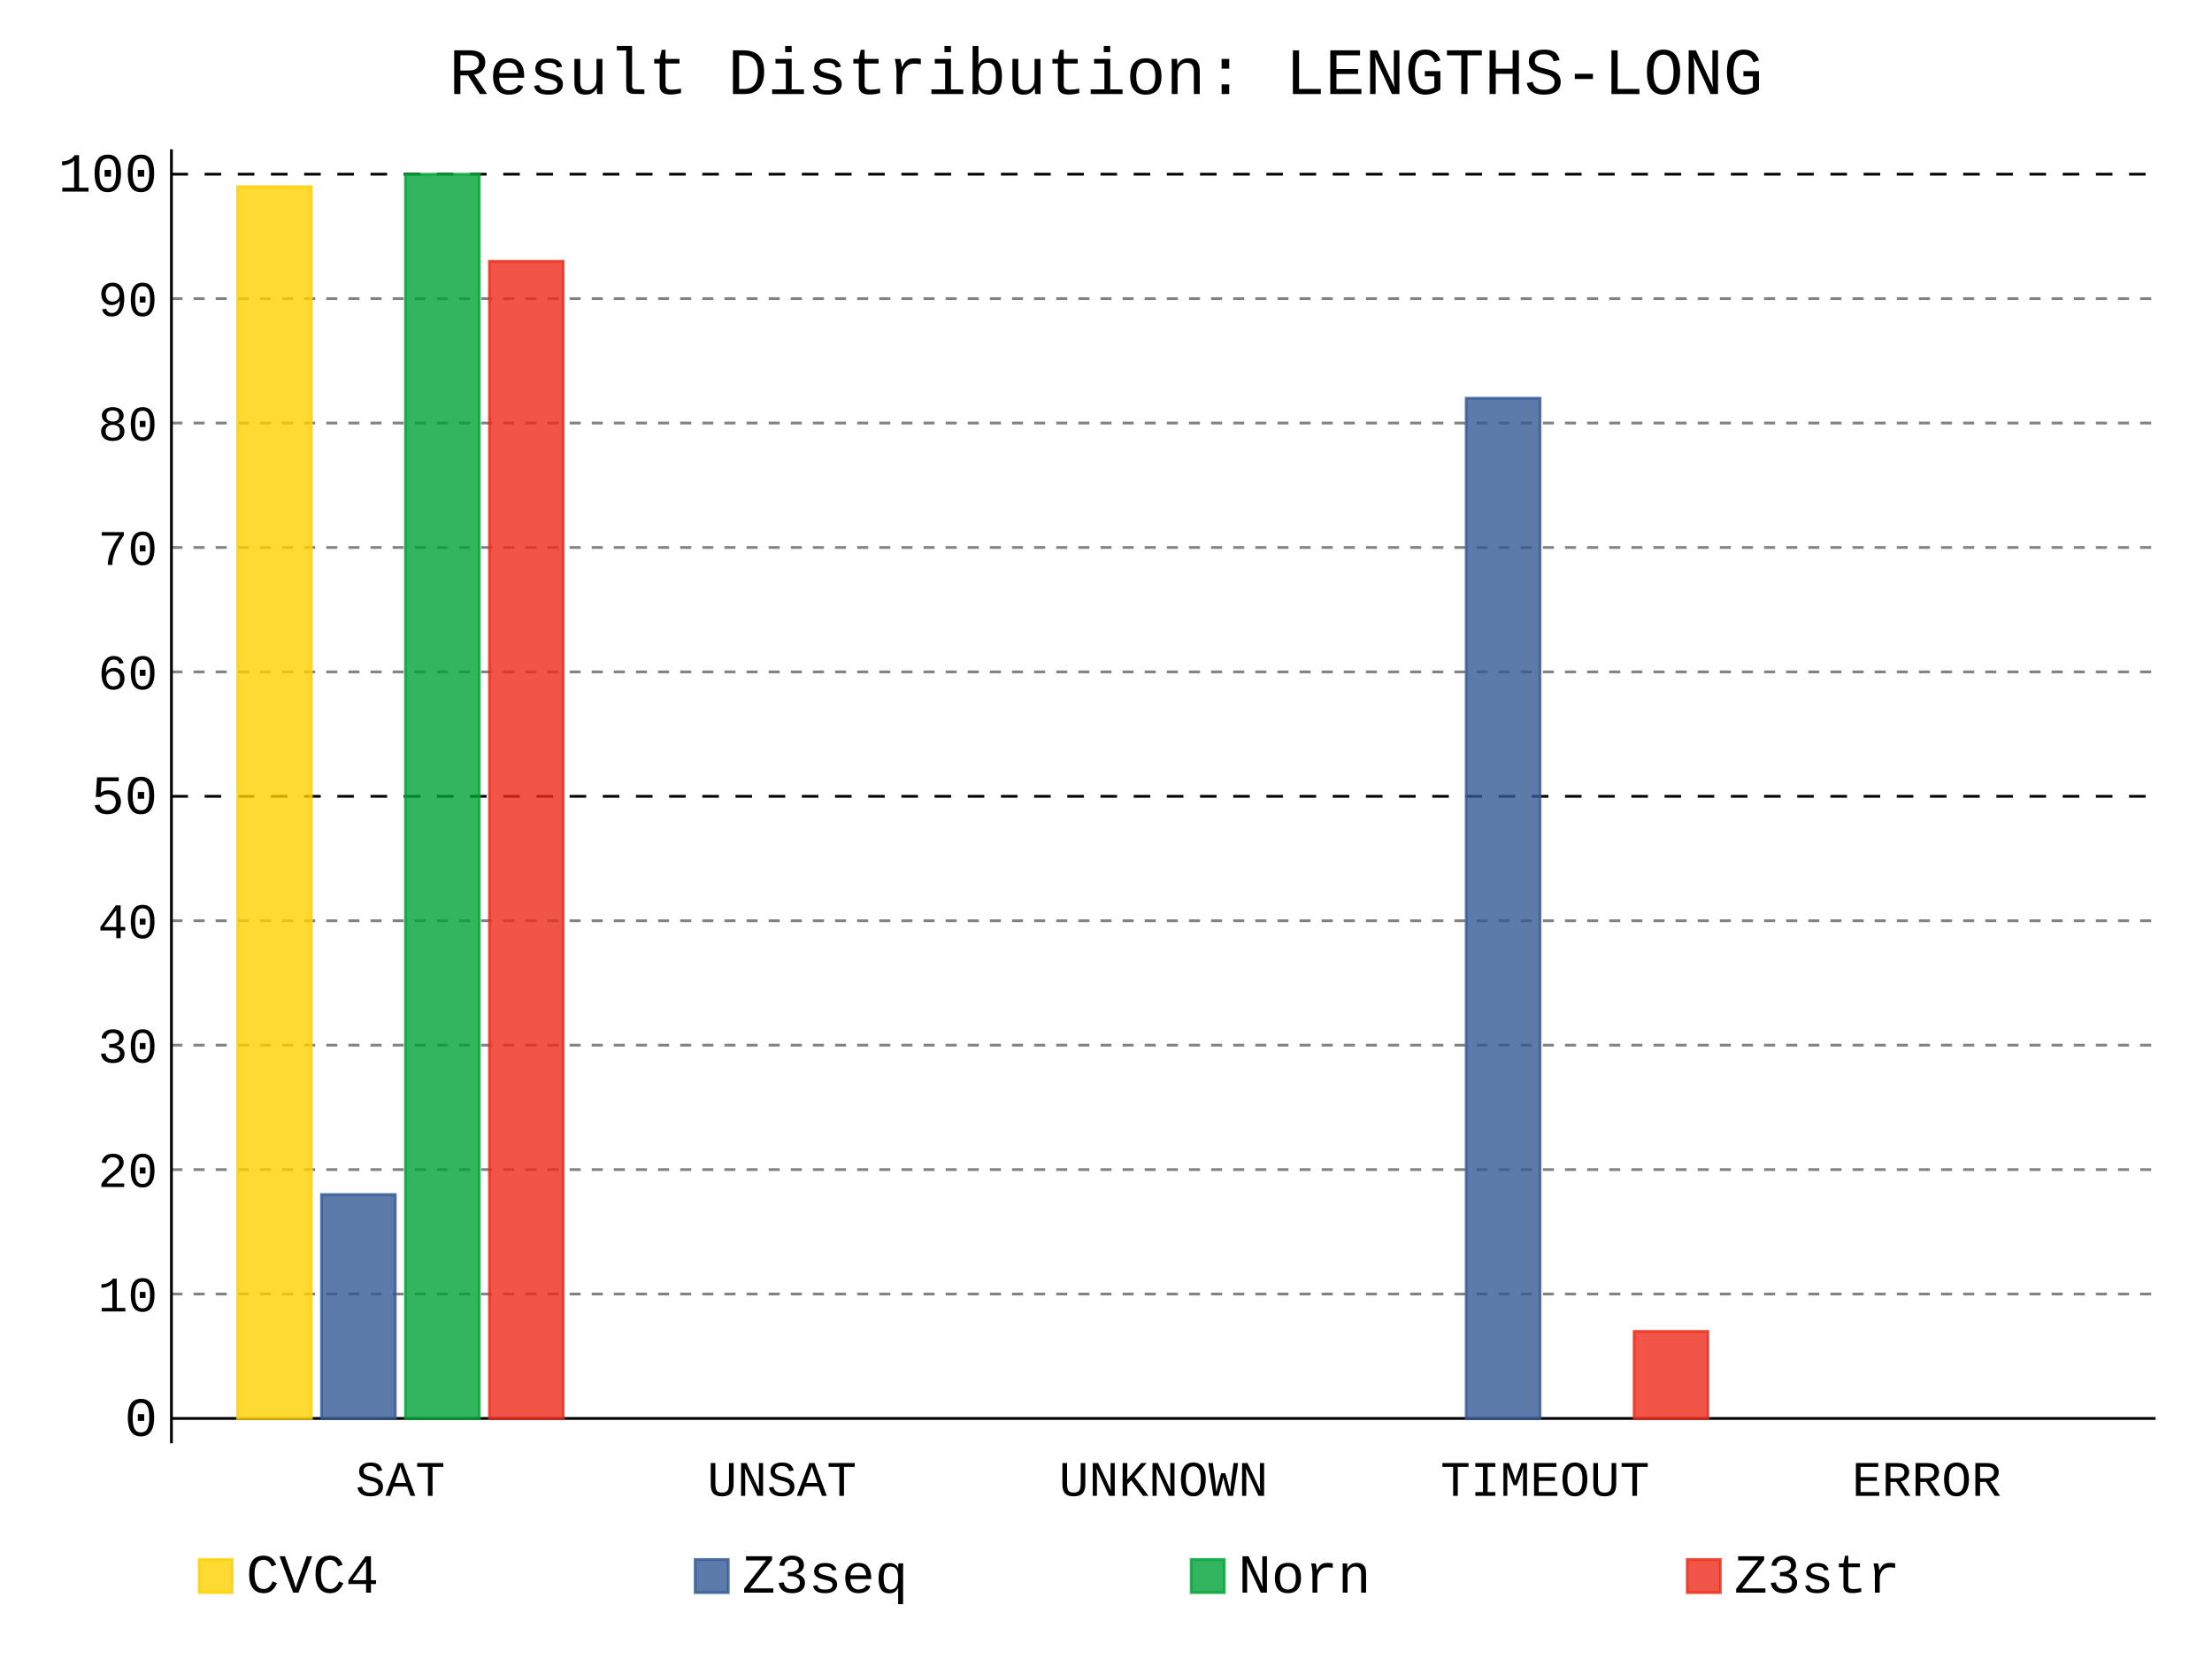
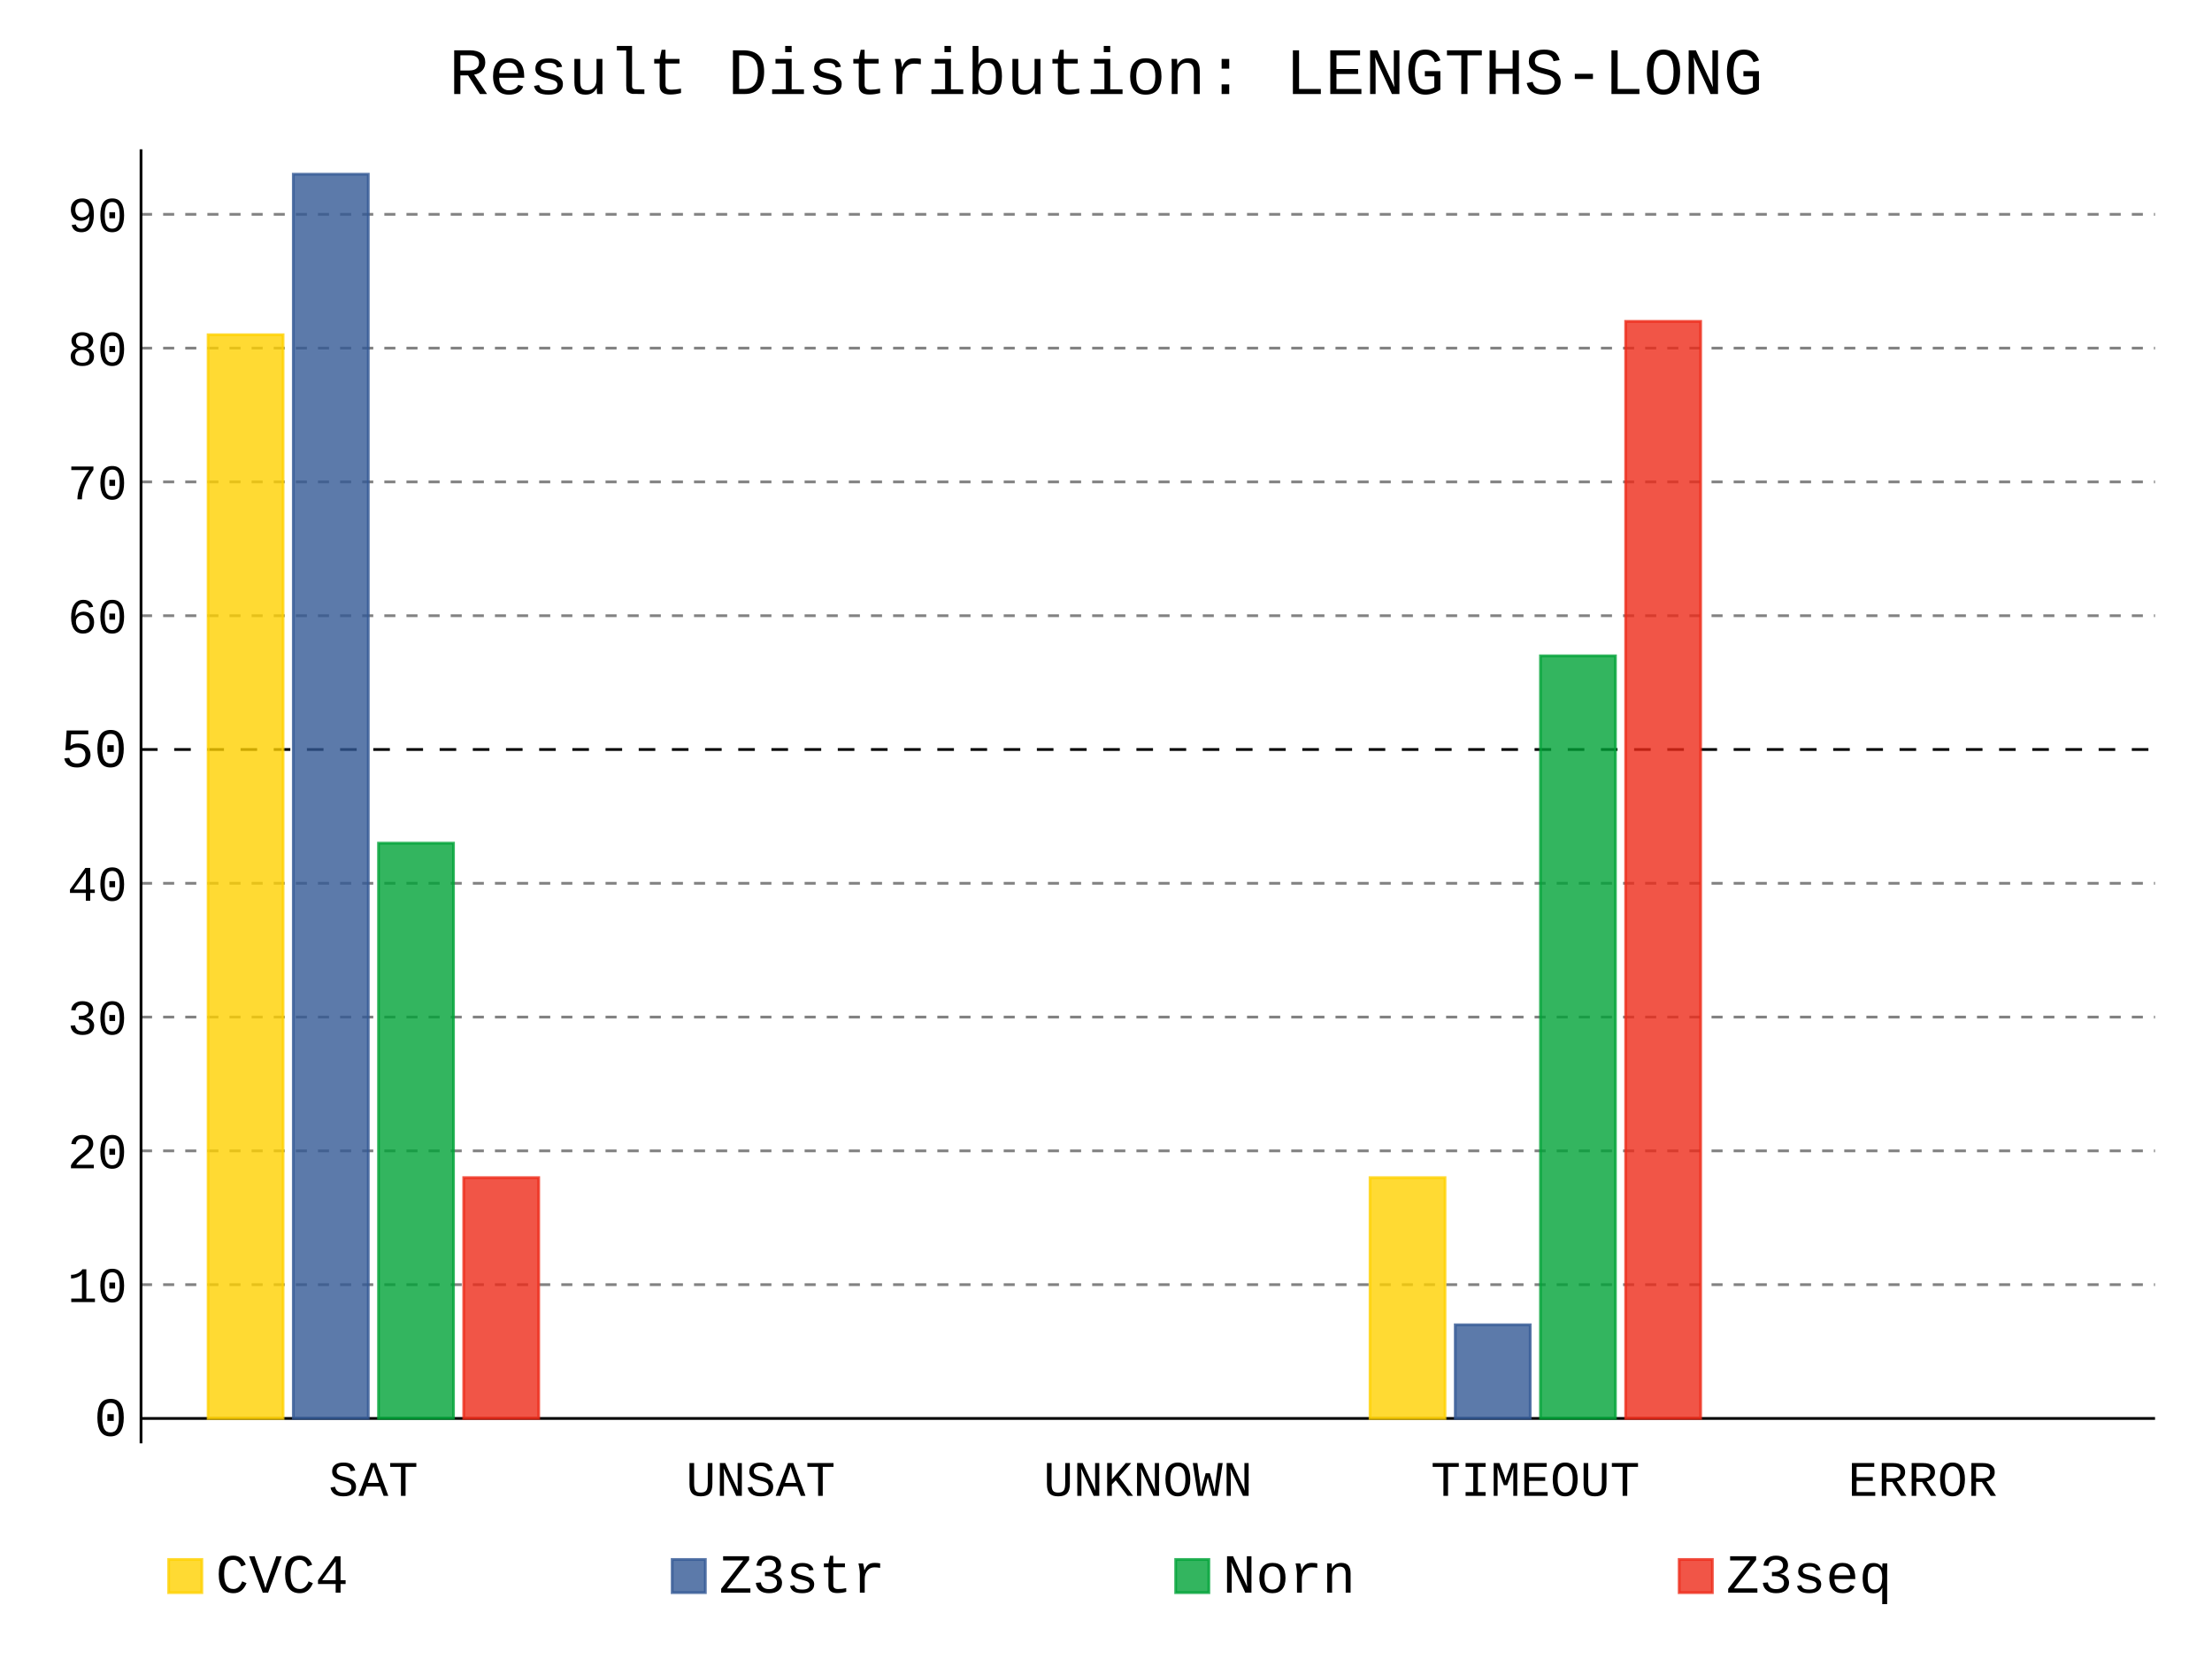
- <svg xmlns="http://www.w3.org/2000/svg" id="chart-f04c31de-e6c9-4779-99a0-2512ddf485c5" class="pygal-chart" viewBox="0 0 800 600">
+ <svg xmlns="http://www.w3.org/2000/svg" id="chart-622325ba-db53-4010-9538-398537145d8c" class="pygal-chart" viewBox="0 0 800 600">
  <defs>
-     <style type="text/css">#chart-f04c31de-e6c9-4779-99a0-2512ddf485c5{-webkit-user-select:none;-webkit-font-smoothing:antialiased;font-family:Consolas,"Liberation Mono",Menlo,Courier,monospace}#chart-f04c31de-e6c9-4779-99a0-2512ddf485c5 .title{font-family:Consolas,"Liberation Mono",Menlo,Courier,monospace;font-size:24px}#chart-f04c31de-e6c9-4779-99a0-2512ddf485c5 .legends .legend text{font-family:Consolas,"Liberation Mono",Menlo,Courier,monospace;font-size:20px}#chart-f04c31de-e6c9-4779-99a0-2512ddf485c5 .axis text{font-family:Consolas,"Liberation Mono",Menlo,Courier,monospace;font-size:18px}#chart-f04c31de-e6c9-4779-99a0-2512ddf485c5 .axis text.major{font-family:Consolas,"Liberation Mono",Menlo,Courier,monospace;font-size:20px}#chart-f04c31de-e6c9-4779-99a0-2512ddf485c5 .text-overlay text.value{font-family:Consolas,"Liberation Mono",Menlo,Courier,monospace;font-size:22px}#chart-f04c31de-e6c9-4779-99a0-2512ddf485c5 .text-overlay text.label{font-family:Consolas,"Liberation Mono",Menlo,Courier,monospace;font-size:20px}#chart-f04c31de-e6c9-4779-99a0-2512ddf485c5 .tooltip{font-family:Consolas,"Liberation Mono",Menlo,Courier,monospace;font-size:20px}#chart-f04c31de-e6c9-4779-99a0-2512ddf485c5 text.no_data{font-family:Consolas,"Liberation Mono",Menlo,Courier,monospace;font-size:64px}
- #chart-f04c31de-e6c9-4779-99a0-2512ddf485c5{background-color:#FFFFFF}#chart-f04c31de-e6c9-4779-99a0-2512ddf485c5 path,#chart-f04c31de-e6c9-4779-99a0-2512ddf485c5 line,#chart-f04c31de-e6c9-4779-99a0-2512ddf485c5 rect,#chart-f04c31de-e6c9-4779-99a0-2512ddf485c5 circle{-webkit-transition:100ms;-moz-transition:100ms;transition:100ms}#chart-f04c31de-e6c9-4779-99a0-2512ddf485c5 .graph &gt; .background{fill:#FFFFFF}#chart-f04c31de-e6c9-4779-99a0-2512ddf485c5 .plot &gt; .background{fill:#FFFFFF}#chart-f04c31de-e6c9-4779-99a0-2512ddf485c5 .graph{fill:#000000}#chart-f04c31de-e6c9-4779-99a0-2512ddf485c5 text.no_data{fill:#000000}#chart-f04c31de-e6c9-4779-99a0-2512ddf485c5 .title{fill:#000000}#chart-f04c31de-e6c9-4779-99a0-2512ddf485c5 .legends .legend text{fill:#000000}#chart-f04c31de-e6c9-4779-99a0-2512ddf485c5 .legends .legend:hover text{fill:#000000}#chart-f04c31de-e6c9-4779-99a0-2512ddf485c5 .axis .line{stroke:#000000}#chart-f04c31de-e6c9-4779-99a0-2512ddf485c5 .axis .guide.line{stroke:#828282}#chart-f04c31de-e6c9-4779-99a0-2512ddf485c5 .axis .major.line{stroke:#000000}#chart-f04c31de-e6c9-4779-99a0-2512ddf485c5 .axis text.major{fill:#000000}#chart-f04c31de-e6c9-4779-99a0-2512ddf485c5 .axis.y .guides:hover .guide.line,#chart-f04c31de-e6c9-4779-99a0-2512ddf485c5 .line-graph .axis.x .guides:hover .guide.line,#chart-f04c31de-e6c9-4779-99a0-2512ddf485c5 .stackedline-graph .axis.x .guides:hover .guide.line,#chart-f04c31de-e6c9-4779-99a0-2512ddf485c5 .xy-graph .axis.x .guides:hover .guide.line{stroke:#000000}#chart-f04c31de-e6c9-4779-99a0-2512ddf485c5 .axis .guides:hover text{fill:#000000}#chart-f04c31de-e6c9-4779-99a0-2512ddf485c5 .reactive{fill-opacity:.8;stroke-opacity:.8}#chart-f04c31de-e6c9-4779-99a0-2512ddf485c5 .ci{stroke:#000000}#chart-f04c31de-e6c9-4779-99a0-2512ddf485c5 .reactive.active,#chart-f04c31de-e6c9-4779-99a0-2512ddf485c5 .active .reactive{fill-opacity:.9;stroke-opacity:.9;stroke-width:4}#chart-f04c31de-e6c9-4779-99a0-2512ddf485c5 .ci .reactive.active{stroke-width:1.5}#chart-f04c31de-e6c9-4779-99a0-2512ddf485c5 .series text{fill:#000000}#chart-f04c31de-e6c9-4779-99a0-2512ddf485c5 .tooltip rect{fill:#FFFFFF;stroke:#000000;-webkit-transition:opacity 100ms;-moz-transition:opacity 100ms;transition:opacity 100ms}#chart-f04c31de-e6c9-4779-99a0-2512ddf485c5 .tooltip .label{fill:#000000}#chart-f04c31de-e6c9-4779-99a0-2512ddf485c5 .tooltip .label{fill:#000000}#chart-f04c31de-e6c9-4779-99a0-2512ddf485c5 .tooltip .legend{font-size:.8em;fill:#828282}#chart-f04c31de-e6c9-4779-99a0-2512ddf485c5 .tooltip .x_label{font-size:.6em;fill:#000000}#chart-f04c31de-e6c9-4779-99a0-2512ddf485c5 .tooltip .xlink{font-size:.5em;text-decoration:underline}#chart-f04c31de-e6c9-4779-99a0-2512ddf485c5 .tooltip .value{font-size:1.5em}#chart-f04c31de-e6c9-4779-99a0-2512ddf485c5 .bound{font-size:.5em}#chart-f04c31de-e6c9-4779-99a0-2512ddf485c5 .max-value{font-size:.75em;fill:#828282}#chart-f04c31de-e6c9-4779-99a0-2512ddf485c5 .map-element{fill:#FFFFFF;stroke:#828282 !important}#chart-f04c31de-e6c9-4779-99a0-2512ddf485c5 .map-element .reactive{fill-opacity:inherit;stroke-opacity:inherit}#chart-f04c31de-e6c9-4779-99a0-2512ddf485c5 .color-0,#chart-f04c31de-e6c9-4779-99a0-2512ddf485c5 .color-0 a:visited{stroke:#FFD000;fill:#FFD000}#chart-f04c31de-e6c9-4779-99a0-2512ddf485c5 .color-1,#chart-f04c31de-e6c9-4779-99a0-2512ddf485c5 .color-1 a:visited{stroke:#345995;fill:#345995}#chart-f04c31de-e6c9-4779-99a0-2512ddf485c5 .color-2,#chart-f04c31de-e6c9-4779-99a0-2512ddf485c5 .color-2 a:visited{stroke:#01A337;fill:#01A337}#chart-f04c31de-e6c9-4779-99a0-2512ddf485c5 .color-3,#chart-f04c31de-e6c9-4779-99a0-2512ddf485c5 .color-3 a:visited{stroke:#ED2B1A;fill:#ED2B1A}#chart-f04c31de-e6c9-4779-99a0-2512ddf485c5 .text-overlay .color-0 text{fill:black}#chart-f04c31de-e6c9-4779-99a0-2512ddf485c5 .text-overlay .color-1 text{fill:black}#chart-f04c31de-e6c9-4779-99a0-2512ddf485c5 .text-overlay .color-2 text{fill:black}#chart-f04c31de-e6c9-4779-99a0-2512ddf485c5 .text-overlay .color-3 text{fill:black}
- #chart-f04c31de-e6c9-4779-99a0-2512ddf485c5 text.no_data{text-anchor:middle}#chart-f04c31de-e6c9-4779-99a0-2512ddf485c5 .guide.line{fill:none}#chart-f04c31de-e6c9-4779-99a0-2512ddf485c5 .centered{text-anchor:middle}#chart-f04c31de-e6c9-4779-99a0-2512ddf485c5 .title{text-anchor:middle}#chart-f04c31de-e6c9-4779-99a0-2512ddf485c5 .legends .legend text{fill-opacity:1}#chart-f04c31de-e6c9-4779-99a0-2512ddf485c5 .axis.x text{text-anchor:middle}#chart-f04c31de-e6c9-4779-99a0-2512ddf485c5 .axis.x:not(.web) text[transform]{text-anchor:start}#chart-f04c31de-e6c9-4779-99a0-2512ddf485c5 .axis.x:not(.web) text[transform].backwards{text-anchor:end}#chart-f04c31de-e6c9-4779-99a0-2512ddf485c5 .axis.y text{text-anchor:end}#chart-f04c31de-e6c9-4779-99a0-2512ddf485c5 .axis.y text[transform].backwards{text-anchor:start}#chart-f04c31de-e6c9-4779-99a0-2512ddf485c5 .axis.y2 text{text-anchor:start}#chart-f04c31de-e6c9-4779-99a0-2512ddf485c5 .axis.y2 text[transform].backwards{text-anchor:end}#chart-f04c31de-e6c9-4779-99a0-2512ddf485c5 .axis .guide.line{stroke-dasharray:4,4}#chart-f04c31de-e6c9-4779-99a0-2512ddf485c5 .axis .major.guide.line{stroke-dasharray:6,6}#chart-f04c31de-e6c9-4779-99a0-2512ddf485c5 .horizontal .axis.y .guide.line,#chart-f04c31de-e6c9-4779-99a0-2512ddf485c5 .horizontal .axis.y2 .guide.line,#chart-f04c31de-e6c9-4779-99a0-2512ddf485c5 .vertical .axis.x .guide.line{opacity:0}#chart-f04c31de-e6c9-4779-99a0-2512ddf485c5 .horizontal .axis.always_show .guide.line,#chart-f04c31de-e6c9-4779-99a0-2512ddf485c5 .vertical .axis.always_show .guide.line{opacity:1 !important}#chart-f04c31de-e6c9-4779-99a0-2512ddf485c5 .axis.y .guides:hover .guide.line,#chart-f04c31de-e6c9-4779-99a0-2512ddf485c5 .axis.y2 .guides:hover .guide.line,#chart-f04c31de-e6c9-4779-99a0-2512ddf485c5 .axis.x .guides:hover .guide.line{opacity:1}#chart-f04c31de-e6c9-4779-99a0-2512ddf485c5 .axis .guides:hover text{opacity:1}#chart-f04c31de-e6c9-4779-99a0-2512ddf485c5 .nofill{fill:none}#chart-f04c31de-e6c9-4779-99a0-2512ddf485c5 .subtle-fill{fill-opacity:.2}#chart-f04c31de-e6c9-4779-99a0-2512ddf485c5 .dot{stroke-width:1px;fill-opacity:1}#chart-f04c31de-e6c9-4779-99a0-2512ddf485c5 .dot.active{stroke-width:5px}#chart-f04c31de-e6c9-4779-99a0-2512ddf485c5 .dot.negative{fill:transparent}#chart-f04c31de-e6c9-4779-99a0-2512ddf485c5 text,#chart-f04c31de-e6c9-4779-99a0-2512ddf485c5 tspan{stroke:none !important}#chart-f04c31de-e6c9-4779-99a0-2512ddf485c5 .series text.active{opacity:1}#chart-f04c31de-e6c9-4779-99a0-2512ddf485c5 .tooltip rect{fill-opacity:.95;stroke-width:.5}#chart-f04c31de-e6c9-4779-99a0-2512ddf485c5 .tooltip text{fill-opacity:1}#chart-f04c31de-e6c9-4779-99a0-2512ddf485c5 .showable{visibility:hidden}#chart-f04c31de-e6c9-4779-99a0-2512ddf485c5 .showable.shown{visibility:visible}#chart-f04c31de-e6c9-4779-99a0-2512ddf485c5 .gauge-background{fill:rgba(229,229,229,1);stroke:none}#chart-f04c31de-e6c9-4779-99a0-2512ddf485c5 .bg-lines{stroke:#FFFFFF;stroke-width:2px}</style>
+     <style type="text/css">#chart-622325ba-db53-4010-9538-398537145d8c{-webkit-user-select:none;-webkit-font-smoothing:antialiased;font-family:Consolas,"Liberation Mono",Menlo,Courier,monospace}#chart-622325ba-db53-4010-9538-398537145d8c .title{font-family:Consolas,"Liberation Mono",Menlo,Courier,monospace;font-size:24px}#chart-622325ba-db53-4010-9538-398537145d8c .legends .legend text{font-family:Consolas,"Liberation Mono",Menlo,Courier,monospace;font-size:20px}#chart-622325ba-db53-4010-9538-398537145d8c .axis text{font-family:Consolas,"Liberation Mono",Menlo,Courier,monospace;font-size:18px}#chart-622325ba-db53-4010-9538-398537145d8c .axis text.major{font-family:Consolas,"Liberation Mono",Menlo,Courier,monospace;font-size:20px}#chart-622325ba-db53-4010-9538-398537145d8c .text-overlay text.value{font-family:Consolas,"Liberation Mono",Menlo,Courier,monospace;font-size:22px}#chart-622325ba-db53-4010-9538-398537145d8c .text-overlay text.label{font-family:Consolas,"Liberation Mono",Menlo,Courier,monospace;font-size:20px}#chart-622325ba-db53-4010-9538-398537145d8c .tooltip{font-family:Consolas,"Liberation Mono",Menlo,Courier,monospace;font-size:20px}#chart-622325ba-db53-4010-9538-398537145d8c text.no_data{font-family:Consolas,"Liberation Mono",Menlo,Courier,monospace;font-size:64px}
+ #chart-622325ba-db53-4010-9538-398537145d8c{background-color:#FFFFFF}#chart-622325ba-db53-4010-9538-398537145d8c path,#chart-622325ba-db53-4010-9538-398537145d8c line,#chart-622325ba-db53-4010-9538-398537145d8c rect,#chart-622325ba-db53-4010-9538-398537145d8c circle{-webkit-transition:100ms;-moz-transition:100ms;transition:100ms}#chart-622325ba-db53-4010-9538-398537145d8c .graph &gt; .background{fill:#FFFFFF}#chart-622325ba-db53-4010-9538-398537145d8c .plot &gt; .background{fill:#FFFFFF}#chart-622325ba-db53-4010-9538-398537145d8c .graph{fill:#000000}#chart-622325ba-db53-4010-9538-398537145d8c text.no_data{fill:#000000}#chart-622325ba-db53-4010-9538-398537145d8c .title{fill:#000000}#chart-622325ba-db53-4010-9538-398537145d8c .legends .legend text{fill:#000000}#chart-622325ba-db53-4010-9538-398537145d8c .legends .legend:hover text{fill:#000000}#chart-622325ba-db53-4010-9538-398537145d8c .axis .line{stroke:#000000}#chart-622325ba-db53-4010-9538-398537145d8c .axis .guide.line{stroke:#828282}#chart-622325ba-db53-4010-9538-398537145d8c .axis .major.line{stroke:#000000}#chart-622325ba-db53-4010-9538-398537145d8c .axis text.major{fill:#000000}#chart-622325ba-db53-4010-9538-398537145d8c .axis.y .guides:hover .guide.line,#chart-622325ba-db53-4010-9538-398537145d8c .line-graph .axis.x .guides:hover .guide.line,#chart-622325ba-db53-4010-9538-398537145d8c .stackedline-graph .axis.x .guides:hover .guide.line,#chart-622325ba-db53-4010-9538-398537145d8c .xy-graph .axis.x .guides:hover .guide.line{stroke:#000000}#chart-622325ba-db53-4010-9538-398537145d8c .axis .guides:hover text{fill:#000000}#chart-622325ba-db53-4010-9538-398537145d8c .reactive{fill-opacity:.8;stroke-opacity:.8}#chart-622325ba-db53-4010-9538-398537145d8c .ci{stroke:#000000}#chart-622325ba-db53-4010-9538-398537145d8c .reactive.active,#chart-622325ba-db53-4010-9538-398537145d8c .active .reactive{fill-opacity:.9;stroke-opacity:.9;stroke-width:4}#chart-622325ba-db53-4010-9538-398537145d8c .ci .reactive.active{stroke-width:1.5}#chart-622325ba-db53-4010-9538-398537145d8c .series text{fill:#000000}#chart-622325ba-db53-4010-9538-398537145d8c .tooltip rect{fill:#FFFFFF;stroke:#000000;-webkit-transition:opacity 100ms;-moz-transition:opacity 100ms;transition:opacity 100ms}#chart-622325ba-db53-4010-9538-398537145d8c .tooltip .label{fill:#000000}#chart-622325ba-db53-4010-9538-398537145d8c .tooltip .label{fill:#000000}#chart-622325ba-db53-4010-9538-398537145d8c .tooltip .legend{font-size:.8em;fill:#828282}#chart-622325ba-db53-4010-9538-398537145d8c .tooltip .x_label{font-size:.6em;fill:#000000}#chart-622325ba-db53-4010-9538-398537145d8c .tooltip .xlink{font-size:.5em;text-decoration:underline}#chart-622325ba-db53-4010-9538-398537145d8c .tooltip .value{font-size:1.5em}#chart-622325ba-db53-4010-9538-398537145d8c .bound{font-size:.5em}#chart-622325ba-db53-4010-9538-398537145d8c .max-value{font-size:.75em;fill:#828282}#chart-622325ba-db53-4010-9538-398537145d8c .map-element{fill:#FFFFFF;stroke:#828282 !important}#chart-622325ba-db53-4010-9538-398537145d8c .map-element .reactive{fill-opacity:inherit;stroke-opacity:inherit}#chart-622325ba-db53-4010-9538-398537145d8c .color-0,#chart-622325ba-db53-4010-9538-398537145d8c .color-0 a:visited{stroke:#FFD000;fill:#FFD000}#chart-622325ba-db53-4010-9538-398537145d8c .color-1,#chart-622325ba-db53-4010-9538-398537145d8c .color-1 a:visited{stroke:#345995;fill:#345995}#chart-622325ba-db53-4010-9538-398537145d8c .color-2,#chart-622325ba-db53-4010-9538-398537145d8c .color-2 a:visited{stroke:#01A337;fill:#01A337}#chart-622325ba-db53-4010-9538-398537145d8c .color-3,#chart-622325ba-db53-4010-9538-398537145d8c .color-3 a:visited{stroke:#ED2B1A;fill:#ED2B1A}#chart-622325ba-db53-4010-9538-398537145d8c .text-overlay .color-0 text{fill:black}#chart-622325ba-db53-4010-9538-398537145d8c .text-overlay .color-1 text{fill:black}#chart-622325ba-db53-4010-9538-398537145d8c .text-overlay .color-2 text{fill:black}#chart-622325ba-db53-4010-9538-398537145d8c .text-overlay .color-3 text{fill:black}
+ #chart-622325ba-db53-4010-9538-398537145d8c text.no_data{text-anchor:middle}#chart-622325ba-db53-4010-9538-398537145d8c .guide.line{fill:none}#chart-622325ba-db53-4010-9538-398537145d8c .centered{text-anchor:middle}#chart-622325ba-db53-4010-9538-398537145d8c .title{text-anchor:middle}#chart-622325ba-db53-4010-9538-398537145d8c .legends .legend text{fill-opacity:1}#chart-622325ba-db53-4010-9538-398537145d8c .axis.x text{text-anchor:middle}#chart-622325ba-db53-4010-9538-398537145d8c .axis.x:not(.web) text[transform]{text-anchor:start}#chart-622325ba-db53-4010-9538-398537145d8c .axis.x:not(.web) text[transform].backwards{text-anchor:end}#chart-622325ba-db53-4010-9538-398537145d8c .axis.y text{text-anchor:end}#chart-622325ba-db53-4010-9538-398537145d8c .axis.y text[transform].backwards{text-anchor:start}#chart-622325ba-db53-4010-9538-398537145d8c .axis.y2 text{text-anchor:start}#chart-622325ba-db53-4010-9538-398537145d8c .axis.y2 text[transform].backwards{text-anchor:end}#chart-622325ba-db53-4010-9538-398537145d8c .axis .guide.line{stroke-dasharray:4,4}#chart-622325ba-db53-4010-9538-398537145d8c .axis .major.guide.line{stroke-dasharray:6,6}#chart-622325ba-db53-4010-9538-398537145d8c .horizontal .axis.y .guide.line,#chart-622325ba-db53-4010-9538-398537145d8c .horizontal .axis.y2 .guide.line,#chart-622325ba-db53-4010-9538-398537145d8c .vertical .axis.x .guide.line{opacity:0}#chart-622325ba-db53-4010-9538-398537145d8c .horizontal .axis.always_show .guide.line,#chart-622325ba-db53-4010-9538-398537145d8c .vertical .axis.always_show .guide.line{opacity:1 !important}#chart-622325ba-db53-4010-9538-398537145d8c .axis.y .guides:hover .guide.line,#chart-622325ba-db53-4010-9538-398537145d8c .axis.y2 .guides:hover .guide.line,#chart-622325ba-db53-4010-9538-398537145d8c .axis.x .guides:hover .guide.line{opacity:1}#chart-622325ba-db53-4010-9538-398537145d8c .axis .guides:hover text{opacity:1}#chart-622325ba-db53-4010-9538-398537145d8c .nofill{fill:none}#chart-622325ba-db53-4010-9538-398537145d8c .subtle-fill{fill-opacity:.2}#chart-622325ba-db53-4010-9538-398537145d8c .dot{stroke-width:1px;fill-opacity:1}#chart-622325ba-db53-4010-9538-398537145d8c .dot.active{stroke-width:5px}#chart-622325ba-db53-4010-9538-398537145d8c .dot.negative{fill:transparent}#chart-622325ba-db53-4010-9538-398537145d8c text,#chart-622325ba-db53-4010-9538-398537145d8c tspan{stroke:none !important}#chart-622325ba-db53-4010-9538-398537145d8c .series text.active{opacity:1}#chart-622325ba-db53-4010-9538-398537145d8c .tooltip rect{fill-opacity:.95;stroke-width:.5}#chart-622325ba-db53-4010-9538-398537145d8c .tooltip text{fill-opacity:1}#chart-622325ba-db53-4010-9538-398537145d8c .showable{visibility:hidden}#chart-622325ba-db53-4010-9538-398537145d8c .showable.shown{visibility:visible}#chart-622325ba-db53-4010-9538-398537145d8c .gauge-background{fill:rgba(229,229,229,1);stroke:none}#chart-622325ba-db53-4010-9538-398537145d8c .bg-lines{stroke:#FFFFFF;stroke-width:2px}</style>
  </defs>
  <g class="graph bar-graph vertical">
    <rect class="background" height="600" width="800" x="0" y="0" />
-     <g class="plot" transform="translate(62, 54)">
-       <rect class="background" height="468.0" width="717.6" x="0" y="0" />
+     <g class="plot" transform="translate(51, 54)">
+       <rect class="background" height="468.0" width="728.4" x="0" y="0" />
      <g class="axis y always_show">
        <g class="guides">
-           <path class="axis major line" d="M0 459 h717.6" />
+           <path class="axis major line" d="M0 459 h728.4" />
          <text class="major" x="-5" y="465.3">0</text>
        </g>
        <g class="guides">
-           <path class="guide line" d="M0 414 h717.6" />
-           <text class="" x="-5" y="420.3">10</text>
+           <path class="guide line" d="M0 410.613 h728.4" />
+           <text class="" x="-5" y="416.913">10</text>
        </g>
        <g class="guides">
-           <path class="guide line" d="M0 369 h717.6" />
-           <text class="" x="-5" y="375.3">20</text>
+           <path class="guide line" d="M0 362.226 h728.4" />
+           <text class="" x="-5" y="368.526">20</text>
        </g>
        <g class="guides">
-           <path class="guide line" d="M0 324 h717.6" />
-           <text class="" x="-5" y="330.3">30</text>
+           <path class="guide line" d="M0 313.839 h728.4" />
+           <text class="" x="-5" y="320.139">30</text>
        </g>
        <g class="guides">
-           <path class="guide line" d="M0 279 h717.6" />
-           <text class="" x="-5" y="285.3">40</text>
+           <path class="guide line" d="M0 265.452 h728.4" />
+           <text class="" x="-5" y="271.752">40</text>
        </g>
        <g class="guides">
-           <path class="major guide line" d="M0 234 h717.6" />
-           <text class="major" x="-5" y="240.3">50</text>
+           <path class="major guide line" d="M0 217.065 h728.4" />
+           <text class="major" x="-5" y="223.365">50</text>
        </g>
        <g class="guides">
-           <path class="guide line" d="M0 189 h717.6" />
-           <text class="" x="-5" y="195.3">60</text>
+           <path class="guide line" d="M0 168.677 h728.4" />
+           <text class="" x="-5" y="174.977">60</text>
        </g>
        <g class="guides">
-           <path class="guide line" d="M0 144 h717.6" />
-           <text class="" x="-5" y="150.3">70</text>
+           <path class="guide line" d="M0 120.29 h728.4" />
+           <text class="" x="-5" y="126.59">70</text>
        </g>
        <g class="guides">
-           <path class="guide line" d="M0 99 h717.6" />
-           <text class="" x="-5" y="105.3">80</text>
+           <path class="guide line" d="M0 71.903 h728.4" />
+           <text class="" x="-5" y="78.203">80</text>
        </g>
        <g class="guides">
-           <path class="guide line" d="M0 54 h717.6" />
-           <text class="" x="-5" y="60.3">90</text>
-         </g>
-         <g class="guides">
-           <path class="major guide line" d="M0 9 h717.6" />
-           <text class="major" x="-5" y="15.3">100</text>
+           <path class="guide line" d="M0 23.516 h728.4" />
+           <text class="" x="-5" y="29.816">90</text>
        </g>
      </g>
      <g class="axis x">
        <path class="line" d="M0 0 v468" />
        <g class="guides">
-           <path class="guide line" d="M82.8 0 v468" />
-           <text class="" x="82.8" y="487.0">SAT</text>
+           <path class="guide line" d="M84.046 0 v468" />
+           <text class="" x="84.046" y="487.0">SAT</text>
        </g>
        <g class="guides">
-           <path class="guide line" d="M220.8 0 v468" />
-           <text class="" x="220.8" y="487.0">UNSAT</text>
+           <path class="guide line" d="M224.123 0 v468" />
+           <text class="" x="224.123" y="487.0">UNSAT</text>
        </g>
        <g class="guides">
-           <path class="guide line" d="M358.8 0 v468" />
-           <text class="" x="358.8" y="487.0">UNKNOWN</text>
+           <path class="guide line" d="M364.2 0 v468" />
+           <text class="" x="364.2" y="487.0">UNKNOWN</text>
        </g>
        <g class="guides">
-           <path class="guide line" d="M496.8 0 v468" />
-           <text class="" x="496.8" y="487.0">TIMEOUT</text>
+           <path class="guide line" d="M504.277 0 v468" />
+           <text class="" x="504.277" y="487.0">TIMEOUT</text>
        </g>
        <g class="guides">
-           <path class="guide line" d="M634.8 0 v468" />
-           <text class="" x="634.8" y="487.0">ERROR</text>
+           <path class="guide line" d="M644.354 0 v468" />
+           <text class="" x="644.354" y="487.0">ERROR</text>
        </g>
      </g>
      <g class="series serie-0 color-0">
        <g class="bars">
          <g class="bar">
-             <rect class="rect reactive tooltip-trigger" height="445.5" rx="0" ry="0" width="26.717" x="23.902" y="13.5" />
+             <rect class="rect reactive tooltip-trigger" height="391.935" rx="0" ry="0" width="27.119" x="24.261" y="67.065" />
          </g>
          <g class="bar">
-             <rect class="rect reactive tooltip-trigger" height="0.0" rx="0" ry="0" width="26.717" x="161.902" y="459.0" />
+             <rect class="rect reactive tooltip-trigger" height="0.0" rx="0" ry="0" width="27.119" x="164.338" y="459.0" />
          </g>
          <g class="bar">
-             <rect class="rect reactive tooltip-trigger" height="0.0" rx="0" ry="0" width="26.717" x="299.902" y="459.0" />
+             <rect class="rect reactive tooltip-trigger" height="0.0" rx="0" ry="0" width="27.119" x="304.415" y="459.0" />
          </g>
          <g class="bar">
-             <rect class="rect reactive tooltip-trigger" height="0.0" rx="0" ry="0" width="26.717" x="437.902" y="459.0" />
+             <rect class="rect reactive tooltip-trigger" height="87.097" rx="0" ry="0" width="27.119" x="444.492" y="371.903" />
          </g>
          <g class="bar">
-             <rect class="rect reactive tooltip-trigger" height="0.0" rx="0" ry="0" width="26.717" x="575.902" y="459.0" />
+             <rect class="rect reactive tooltip-trigger" height="0.0" rx="0" ry="0" width="27.119" x="584.569" y="459.0" />
          </g>
        </g>
      </g>
      <g class="series serie-1 color-1">
        <g class="bars">
          <g class="bar">
-             <rect class="rect reactive tooltip-trigger" height="81.0" rx="0" ry="0" width="26.717" x="54.262" y="378.0" />
+             <rect class="rect reactive tooltip-trigger" height="450" rx="0" ry="0" width="27.119" x="55.078" y="9" />
          </g>
          <g class="bar">
-             <rect class="rect reactive tooltip-trigger" height="0.0" rx="0" ry="0" width="26.717" x="192.262" y="459.0" />
+             <rect class="rect reactive tooltip-trigger" height="0.0" rx="0" ry="0" width="27.119" x="195.155" y="459.0" />
          </g>
          <g class="bar">
-             <rect class="rect reactive tooltip-trigger" height="0.0" rx="0" ry="0" width="26.717" x="330.262" y="459.0" />
+             <rect class="rect reactive tooltip-trigger" height="0.0" rx="0" ry="0" width="27.119" x="335.232" y="459.0" />
          </g>
          <g class="bar">
-             <rect class="rect reactive tooltip-trigger" height="369.0" rx="0" ry="0" width="26.717" x="468.262" y="90.0" />
+             <rect class="rect reactive tooltip-trigger" height="33.871" rx="0" ry="0" width="27.119" x="475.309" y="425.129" />
          </g>
          <g class="bar">
-             <rect class="rect reactive tooltip-trigger" height="0.0" rx="0" ry="0" width="26.717" x="606.262" y="459.0" />
+             <rect class="rect reactive tooltip-trigger" height="0.0" rx="0" ry="0" width="27.119" x="615.386" y="459.0" />
          </g>
        </g>
      </g>
      <g class="series serie-2 color-2">
        <g class="bars">
          <g class="bar">
-             <rect class="rect reactive tooltip-trigger" height="450.0" rx="0" ry="0" width="26.717" x="84.622" y="9.0" />
+             <rect class="rect reactive tooltip-trigger" height="208.065" rx="0" ry="0" width="27.119" x="85.895" y="250.935" />
          </g>
          <g class="bar">
-             <rect class="rect reactive tooltip-trigger" height="0.0" rx="0" ry="0" width="26.717" x="222.622" y="459.0" />
+             <rect class="rect reactive tooltip-trigger" height="0.0" rx="0" ry="0" width="27.119" x="225.972" y="459.0" />
          </g>
          <g class="bar">
-             <rect class="rect reactive tooltip-trigger" height="0.0" rx="0" ry="0" width="26.717" x="360.622" y="459.0" />
+             <rect class="rect reactive tooltip-trigger" height="0.0" rx="0" ry="0" width="27.119" x="366.049" y="459.0" />
          </g>
          <g class="bar">
-             <rect class="rect reactive tooltip-trigger" height="0.0" rx="0" ry="0" width="26.717" x="498.622" y="459.0" />
+             <rect class="rect reactive tooltip-trigger" height="275.806" rx="0" ry="0" width="27.119" x="506.126" y="183.194" />
          </g>
          <g class="bar">
-             <rect class="rect reactive tooltip-trigger" height="0.0" rx="0" ry="0" width="26.717" x="636.622" y="459.0" />
+             <rect class="rect reactive tooltip-trigger" height="0.0" rx="0" ry="0" width="27.119" x="646.203" y="459.0" />
          </g>
        </g>
      </g>
      <g class="series serie-3 color-3">
        <g class="bars">
          <g class="bar">
-             <rect class="rect reactive tooltip-trigger" height="418.5" rx="0" ry="0" width="26.717" x="114.982" y="40.5" />
+             <rect class="rect reactive tooltip-trigger" height="87.097" rx="0" ry="0" width="27.119" x="116.712" y="371.903" />
          </g>
          <g class="bar">
-             <rect class="rect reactive tooltip-trigger" height="0.0" rx="0" ry="0" width="26.717" x="252.982" y="459.0" />
+             <rect class="rect reactive tooltip-trigger" height="0.0" rx="0" ry="0" width="27.119" x="256.789" y="459.0" />
          </g>
          <g class="bar">
-             <rect class="rect reactive tooltip-trigger" height="0.0" rx="0" ry="0" width="26.717" x="390.982" y="459.0" />
+             <rect class="rect reactive tooltip-trigger" height="0.0" rx="0" ry="0" width="27.119" x="396.866" y="459.0" />
          </g>
          <g class="bar">
-             <rect class="rect reactive tooltip-trigger" height="31.5" rx="0" ry="0" width="26.717" x="528.982" y="427.5" />
+             <rect class="rect reactive tooltip-trigger" height="396.774" rx="0" ry="0" width="27.119" x="536.943" y="62.226" />
          </g>
          <g class="bar">
-             <rect class="rect reactive tooltip-trigger" height="0.0" rx="0" ry="0" width="26.717" x="666.982" y="459.0" />
+             <rect class="rect reactive tooltip-trigger" height="0.0" rx="0" ry="0" width="27.119" x="677.02" y="459.0" />
          </g>
        </g>
      </g>
    </g>
    <g class="titles">
      <text class="title plot_title" x="400.0" y="34">Result Distribution: LENGTHS-LONG</text>
    </g>
-     <g class="plot overlay" transform="translate(62, 54)">
+     <g class="plot overlay" transform="translate(51, 54)">
      <g class="series serie-0 color-0" />
      <g class="series serie-1 color-1" />
      <g class="series serie-2 color-2" />
      <g class="series serie-3 color-3" />
    </g>
-     <g class="plot text-overlay" transform="translate(62, 54)">
+     <g class="plot text-overlay" transform="translate(51, 54)">
      <g class="series serie-0 color-0" />
      <g class="series serie-1 color-1" />
      <g class="series serie-2 color-2" />
      <g class="series serie-3 color-3" />
    </g>
-     <g class="plot tooltip-overlay" transform="translate(62, 54)">
+     <g class="plot tooltip-overlay" transform="translate(51, 54)">
      <g class="tooltip" style="opacity: 0" transform="translate(0 0)">
        <rect class="tooltip-box" height="0" rx="10" ry="10" width="0" />
        <g class="text" />
      </g>
    </g>
-     <g class="legends" transform="translate(72, 560)">
+     <g class="legends" transform="translate(61, 560)">
      <g class="legend reactive activate-serie" id="activate-serie-0">
        <rect class="color-0 reactive" height="12" width="12" x="0.0" y="4.0" />
        <text x="17.0" y="16.0">CVC4</text>
      </g>
      <g class="legend reactive activate-serie" id="activate-serie-1">
-         <rect class="color-1 reactive" height="12" width="12" x="179.4" y="4.0" />
-         <text x="196.4" y="16.0">Z3seq</text>
+         <rect class="color-1 reactive" height="12" width="12" x="182.1" y="4.0" />
+         <text x="199.1" y="16.0">Z3str</text>
      </g>
      <g class="legend reactive activate-serie" id="activate-serie-2">
-         <rect class="color-2 reactive" height="12" width="12" x="358.8" y="4.0" />
-         <text x="375.8" y="16.0">Norn</text>
+         <rect class="color-2 reactive" height="12" width="12" x="364.2" y="4.0" />
+         <text x="381.2" y="16.0">Norn</text>
      </g>
      <g class="legend reactive activate-serie" id="activate-serie-3">
-         <rect class="color-3 reactive" height="12" width="12" x="538.2" y="4.0" />
-         <text x="555.2" y="16.0">Z3str</text>
+         <rect class="color-3 reactive" height="12" width="12" x="546.3" y="4.0" />
+         <text x="563.3" y="16.0">Z3seq</text>
      </g>
    </g>
  </g>
</svg>
